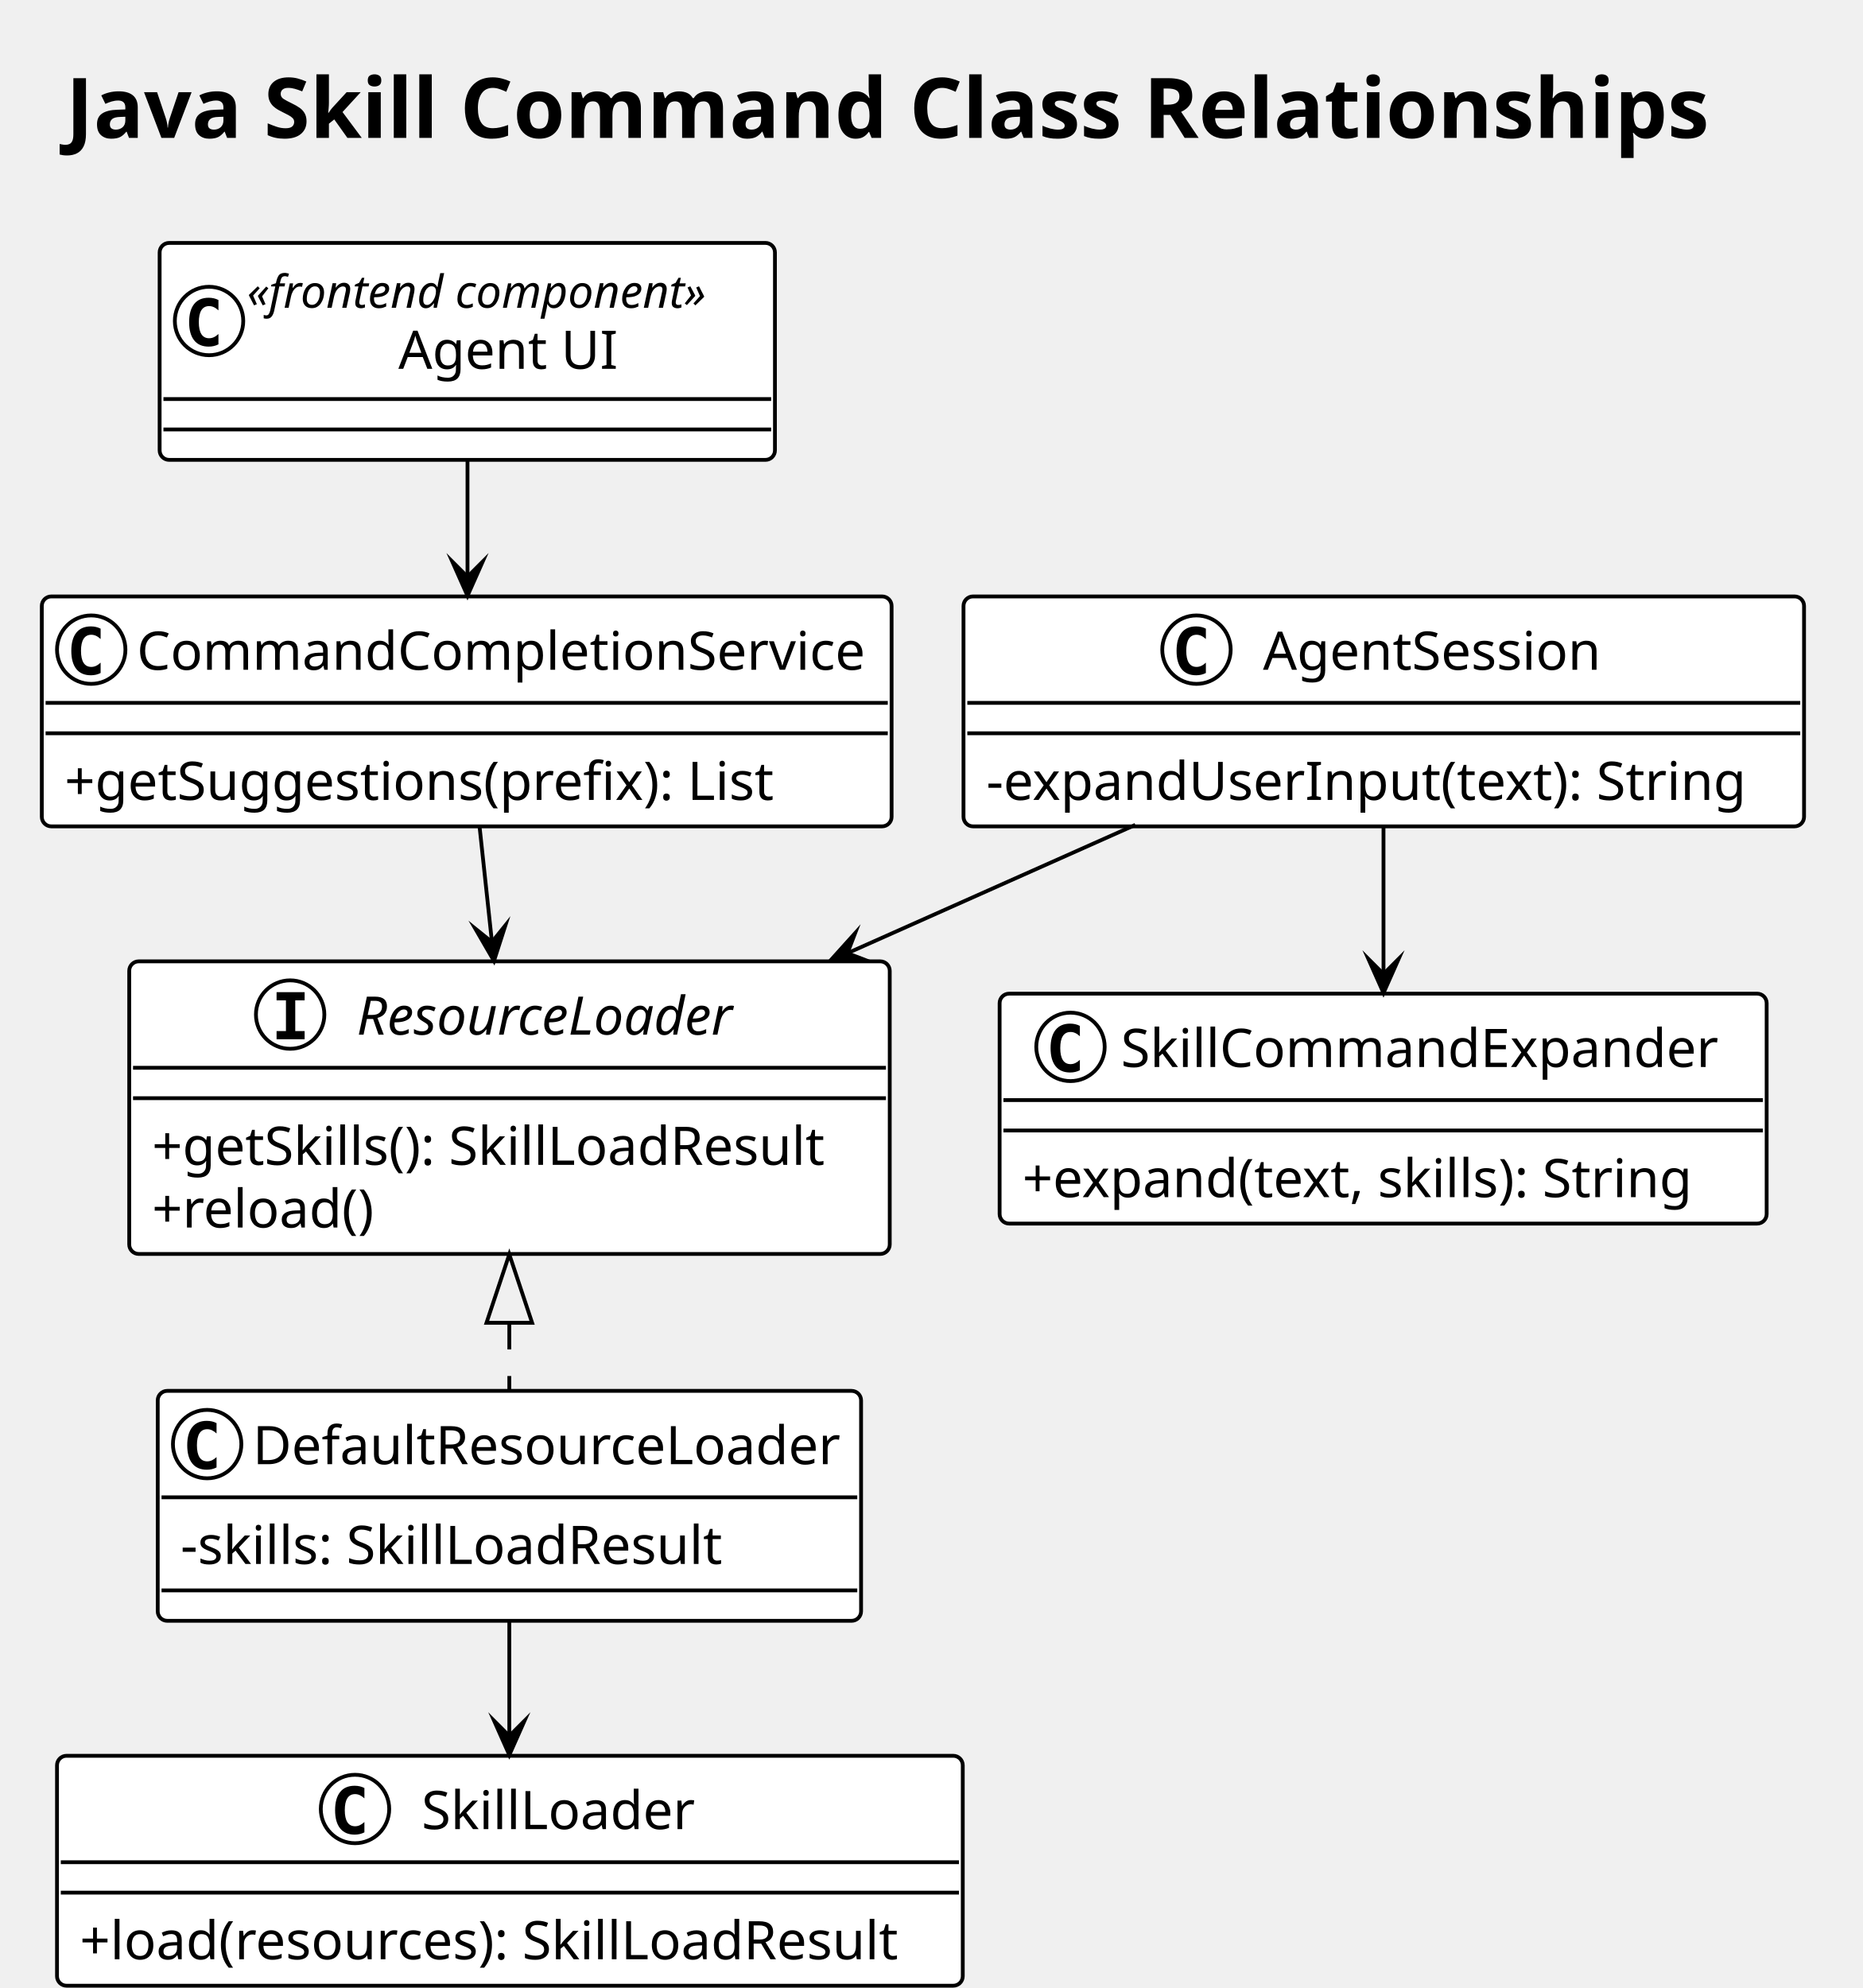
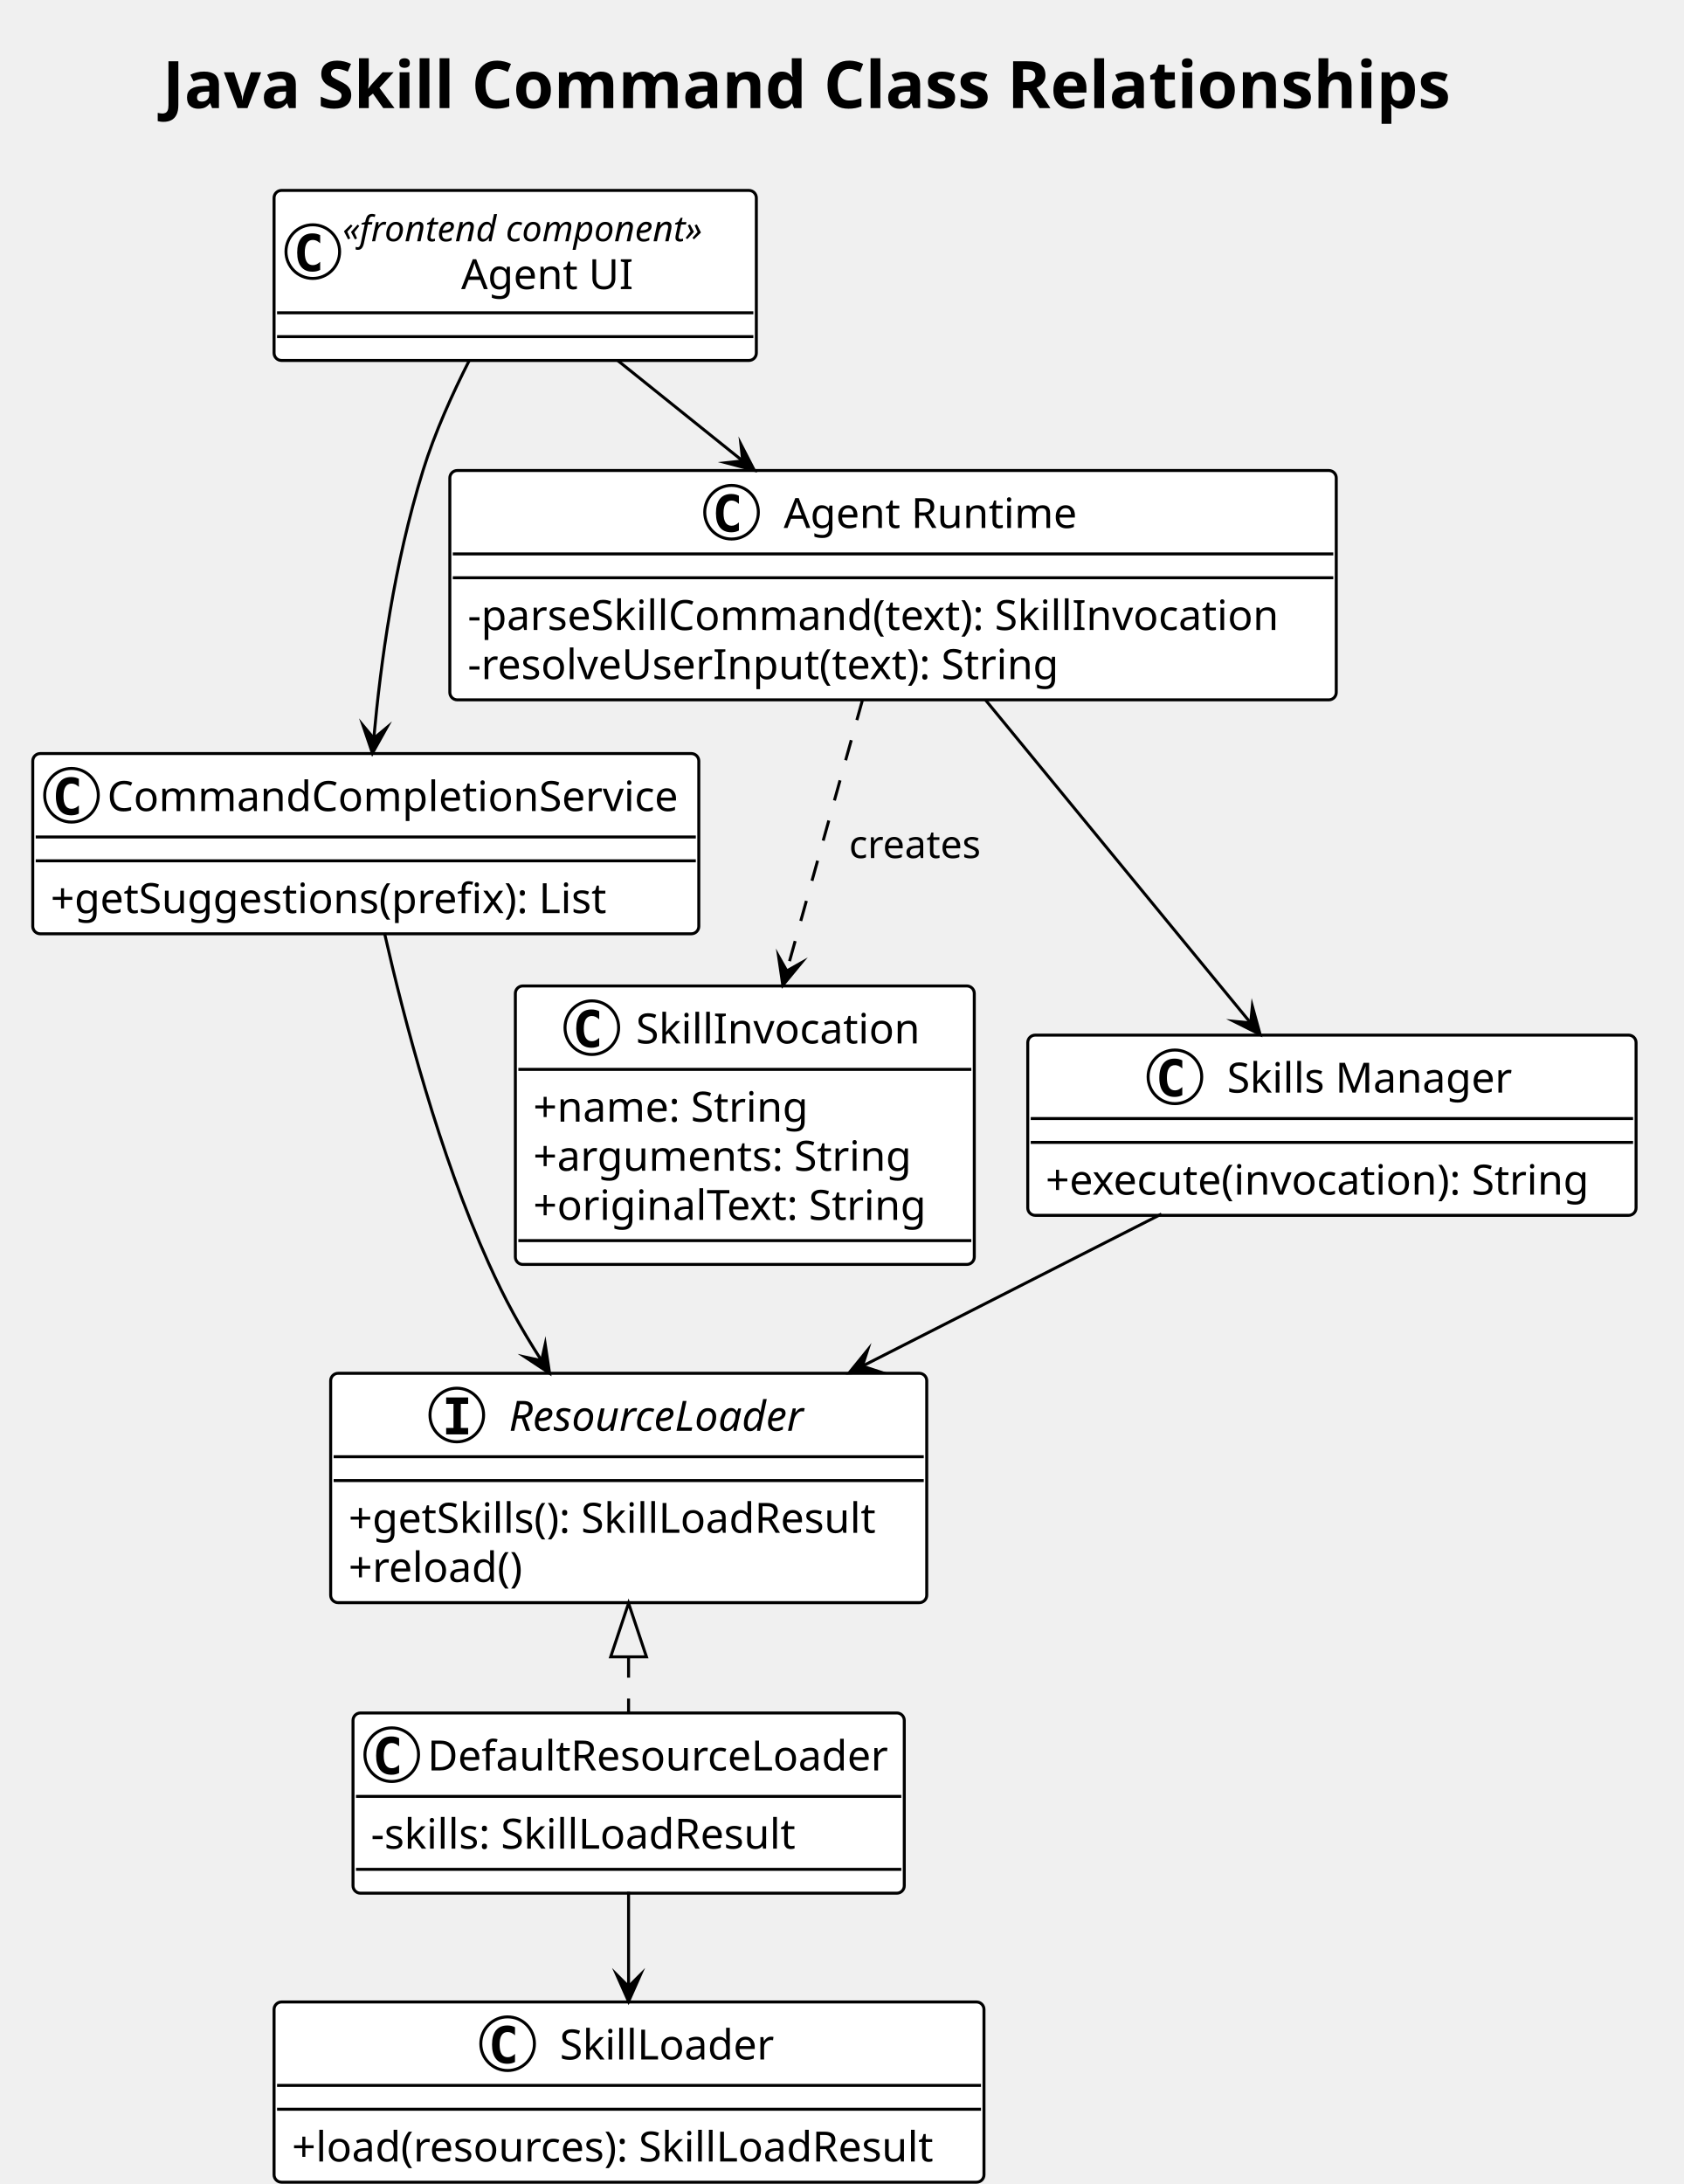
- <svg xmlns="http://www.w3.org/2000/svg" contentStyleType="text/css" data-diagram-type="CLASS" height="523px" preserveAspectRatio="none" style="width:490px;height:523px;" version="1.1" viewBox="0 0 490 523" width="490px" zoomAndPan="magnify">
+ <svg xmlns="http://www.w3.org/2000/svg" contentStyleType="text/css" data-diagram-type="CLASS" height="733px" preserveAspectRatio="none" style="width:565px;height:733px;" version="1.1" viewBox="0 0 565 733" width="565px" zoomAndPan="magnify">
  <defs />
  <g>
-     <g class="title" data-source-line="334">
-       <text fill="#000000" font-family="'sans-serif'" font-size="22" font-weight="700" lengthAdjust="spacing" textLength="453.857" x="17.321" y="36.27">Java Skill Command Class Relationships</text>
+     <g class="title" data-source-line="285">
+       <text fill="#000000" font-family="'sans-serif'" font-size="22" font-weight="700" lengthAdjust="spacing" textLength="453.857" x="54.571" y="36.27">Java Skill Command Class Relationships</text>
    </g>
-     <g class="entity" data-qualified-name="ResourceLoader" data-source-line="336" id="ent0001">
-       <rect fill="#FFFFFF" height="76.977" rx="2.5" ry="2.5" style="stroke:#000000;stroke-width:1;" width="200.091" x="34" y="252.91" />
-       <ellipse cx="76.339" cy="266.91" fill="#FFFFFF" rx="9" ry="9" style="stroke:#000000;stroke-width:1;" />
-       <path d="M72.767,263.175 L72.767,261.017 L80.147,261.017 L80.147,263.175 L77.681,263.175 L77.681,271.252 L80.147,271.252 L80.147,273.41 L72.767,273.41 L72.767,271.252 L75.232,271.252 L75.232,263.175 Z " fill="#000000" />
-       <text fill="#000000" font-family="'sans-serif'" font-size="14" font-style="italic" lengthAdjust="spacing" textLength="107.912" x="93.839" y="272.201">ResourceLoader</text>
-       <line style="stroke:#000000;stroke-width:1;" x1="35" x2="233.091" y1="280.91" y2="280.91" />
-       <line style="stroke:#000000;stroke-width:1;" x1="35" x2="233.091" y1="288.91" y2="288.91" />
-       <text fill="#000000" font-family="'sans-serif'" font-size="14" lengthAdjust="spacing" textLength="188.091" x="40" y="306.445">+getSkills(): SkillLoadResult</text>
-       <text fill="#000000" font-family="'sans-serif'" font-size="14" lengthAdjust="spacing" textLength="62.952" x="40" y="322.934">+reload()</text>
+     <g class="entity" data-qualified-name="ResourceLoader" data-source-line="287" id="ent0001">
+       <rect fill="#FFFFFF" height="76.977" rx="2.5" ry="2.5" style="stroke:#000000;stroke-width:1;" width="200.091" x="111" y="460.91" />
+       <ellipse cx="153.339" cy="474.91" fill="#FFFFFF" rx="9" ry="9" style="stroke:#000000;stroke-width:1;" />
+       <path d="M149.767,471.175 L149.767,469.017 L157.147,469.017 L157.147,471.175 L154.681,471.175 L154.681,479.252 L157.147,479.252 L157.147,481.41 L149.767,481.41 L149.767,479.252 L152.232,479.252 L152.232,471.175 Z " fill="#000000" />
+       <text fill="#000000" font-family="'sans-serif'" font-size="14" font-style="italic" lengthAdjust="spacing" textLength="107.912" x="170.839" y="480.201">ResourceLoader</text>
+       <line style="stroke:#000000;stroke-width:1;" x1="112" x2="310.091" y1="488.91" y2="488.91" />
+       <line style="stroke:#000000;stroke-width:1;" x1="112" x2="310.091" y1="496.91" y2="496.91" />
+       <text fill="#000000" font-family="'sans-serif'" font-size="14" lengthAdjust="spacing" textLength="188.091" x="117" y="514.445">+getSkills(): SkillLoadResult</text>
+       <text fill="#000000" font-family="'sans-serif'" font-size="14" lengthAdjust="spacing" textLength="62.952" x="117" y="530.934">+reload()</text>
    </g>
-     <g class="entity" data-qualified-name="DefaultResourceLoader" data-source-line="340" id="ent0002">
-       <rect fill="#FFFFFF" height="60.488" rx="2.5" ry="2.5" style="stroke:#000000;stroke-width:1;" width="185.049" x="41.5" y="365.91" />
-       <ellipse cx="54.5" cy="379.91" fill="#FFFFFF" rx="9" ry="9" style="stroke:#000000;stroke-width:1;" />
-       <path d="M56.973,386.053 Q56.392,386.352 55.753,386.502 Q55.114,386.651 54.408,386.651 Q51.901,386.651 50.581,384.999 Q49.262,383.347 49.262,380.226 Q49.262,377.097 50.581,375.445 Q51.901,373.793 54.408,373.793 Q55.114,373.793 55.761,373.942 Q56.409,374.092 56.973,374.391 L56.973,377.113 Q56.342,376.532 55.749,376.262 Q55.155,375.993 54.524,375.993 Q53.18,375.993 52.495,377.059 Q51.81,378.126 51.81,380.226 Q51.81,382.318 52.495,383.385 Q53.18,384.451 54.524,384.451 Q55.155,384.451 55.749,384.181 Q56.342,383.912 56.973,383.331 Z " fill="#000000" />
-       <text fill="#000000" font-family="'sans-serif'" font-size="14" lengthAdjust="spacing" textLength="157.049" x="66.5" y="385.201">DefaultResourceLoader</text>
-       <line style="stroke:#000000;stroke-width:1;" x1="42.5" x2="225.549" y1="393.91" y2="393.91" />
-       <text fill="#000000" font-family="'sans-serif'" font-size="14" lengthAdjust="spacing" textLength="153.788" x="47.5" y="411.445">-skills: SkillLoadResult</text>
-       <line style="stroke:#000000;stroke-width:1;" x1="42.5" x2="225.549" y1="418.398" y2="418.398" />
+     <g class="entity" data-qualified-name="DefaultResourceLoader" data-source-line="291" id="ent0002">
+       <rect fill="#FFFFFF" height="60.488" rx="2.5" ry="2.5" style="stroke:#000000;stroke-width:1;" width="185.049" x="118.5" y="574.91" />
+       <ellipse cx="131.5" cy="588.91" fill="#FFFFFF" rx="9" ry="9" style="stroke:#000000;stroke-width:1;" />
+       <path d="M133.973,595.053 Q133.392,595.352 132.753,595.501 Q132.114,595.651 131.408,595.651 Q128.901,595.651 127.582,593.999 Q126.262,592.347 126.262,589.226 Q126.262,586.097 127.582,584.445 Q128.901,582.793 131.408,582.793 Q132.114,582.793 132.761,582.942 Q133.409,583.092 133.973,583.391 L133.973,586.113 Q133.342,585.532 132.749,585.263 Q132.155,584.993 131.524,584.993 Q130.18,584.993 129.495,586.059 Q128.81,587.126 128.81,589.226 Q128.81,591.318 129.495,592.385 Q130.18,593.451 131.524,593.451 Q132.155,593.451 132.749,593.181 Q133.342,592.912 133.973,592.331 Z " fill="#000000" />
+       <text fill="#000000" font-family="'sans-serif'" font-size="14" lengthAdjust="spacing" textLength="157.049" x="143.5" y="594.201">DefaultResourceLoader</text>
+       <line style="stroke:#000000;stroke-width:1;" x1="119.5" x2="302.549" y1="602.91" y2="602.91" />
+       <text fill="#000000" font-family="'sans-serif'" font-size="14" lengthAdjust="spacing" textLength="153.788" x="124.5" y="620.445">-skills: SkillLoadResult</text>
+       <line style="stroke:#000000;stroke-width:1;" x1="119.5" x2="302.549" y1="627.398" y2="627.398" />
    </g>
-     <g class="entity" data-qualified-name="SkillLoader" data-source-line="343" id="ent0003">
-       <rect fill="#FFFFFF" height="60.488" rx="2.5" ry="2.5" style="stroke:#000000;stroke-width:1;" width="238.304" x="15" y="461.91" />
-       <ellipse cx="93.402" cy="475.91" fill="#FFFFFF" rx="9" ry="9" style="stroke:#000000;stroke-width:1;" />
-       <path d="M95.876,482.053 Q95.294,482.352 94.655,482.502 Q94.016,482.651 93.311,482.651 Q90.804,482.651 89.484,480.999 Q88.164,479.347 88.164,476.226 Q88.164,473.097 89.484,471.445 Q90.804,469.793 93.311,469.793 Q94.016,469.793 94.664,469.942 Q95.311,470.092 95.876,470.391 L95.876,473.113 Q95.245,472.532 94.651,472.262 Q94.058,471.993 93.427,471.993 Q92.082,471.993 91.397,473.059 Q90.712,474.126 90.712,476.226 Q90.712,478.318 91.397,479.385 Q92.082,480.451 93.427,480.451 Q94.058,480.451 94.651,480.181 Q95.245,479.912 95.876,479.331 Z " fill="#000000" />
-       <text fill="#000000" font-family="'sans-serif'" font-size="14" lengthAdjust="spacing" textLength="73.999" x="110.902" y="481.201">SkillLoader</text>
-       <line style="stroke:#000000;stroke-width:1;" x1="16" x2="252.304" y1="489.91" y2="489.91" />
-       <line style="stroke:#000000;stroke-width:1;" x1="16" x2="252.304" y1="497.91" y2="497.91" />
-       <text fill="#000000" font-family="'sans-serif'" font-size="14" lengthAdjust="spacing" textLength="226.304" x="21" y="515.445">+load(resources): SkillLoadResult</text>
+     <g class="entity" data-qualified-name="SkillLoader" data-source-line="294" id="ent0003">
+       <rect fill="#FFFFFF" height="60.488" rx="2.5" ry="2.5" style="stroke:#000000;stroke-width:1;" width="238.304" x="92" y="671.91" />
+       <ellipse cx="170.402" cy="685.91" fill="#FFFFFF" rx="9" ry="9" style="stroke:#000000;stroke-width:1;" />
+       <path d="M172.875,692.053 Q172.294,692.352 171.655,692.501 Q171.016,692.651 170.31,692.651 Q167.804,692.651 166.484,690.999 Q165.164,689.347 165.164,686.226 Q165.164,683.097 166.484,681.445 Q167.804,679.793 170.31,679.793 Q171.016,679.793 171.664,679.942 Q172.311,680.092 172.875,680.391 L172.875,683.113 Q172.245,682.532 171.651,682.263 Q171.058,681.993 170.427,681.993 Q169.082,681.993 168.397,683.059 Q167.712,684.126 167.712,686.226 Q167.712,688.318 168.397,689.385 Q169.082,690.451 170.427,690.451 Q171.058,690.451 171.651,690.181 Q172.245,689.912 172.875,689.331 Z " fill="#000000" />
+       <text fill="#000000" font-family="'sans-serif'" font-size="14" lengthAdjust="spacing" textLength="73.999" x="187.902" y="691.201">SkillLoader</text>
+       <line style="stroke:#000000;stroke-width:1;" x1="93" x2="329.304" y1="699.91" y2="699.91" />
+       <line style="stroke:#000000;stroke-width:1;" x1="93" x2="329.304" y1="707.91" y2="707.91" />
+       <text fill="#000000" font-family="'sans-serif'" font-size="14" lengthAdjust="spacing" textLength="226.304" x="98" y="725.445">+load(resources): SkillLoadResult</text>
    </g>
-     <g class="entity" data-qualified-name="SkillCommandExpander" data-source-line="346" id="ent0004">
-       <rect fill="#FFFFFF" height="60.488" rx="2.5" ry="2.5" style="stroke:#000000;stroke-width:1;" width="201.807" x="263" y="261.41" />
-       <ellipse cx="281.643" cy="275.41" fill="#FFFFFF" rx="9" ry="9" style="stroke:#000000;stroke-width:1;" />
-       <path d="M284.116,281.553 Q283.535,281.852 282.896,282.002 Q282.257,282.151 281.551,282.151 Q279.044,282.151 277.725,280.499 Q276.405,278.847 276.405,275.726 Q276.405,272.597 277.725,270.945 Q279.044,269.293 281.551,269.293 Q282.257,269.293 282.904,269.442 Q283.552,269.592 284.116,269.891 L284.116,272.613 Q283.485,272.032 282.892,271.762 Q282.298,271.493 281.667,271.493 Q280.323,271.493 279.638,272.559 Q278.953,273.626 278.953,275.726 Q278.953,277.818 279.638,278.885 Q280.323,279.951 281.667,279.951 Q282.298,279.951 282.892,279.681 Q283.485,279.412 284.116,278.831 Z " fill="#000000" />
-       <text fill="#000000" font-family="'sans-serif'" font-size="14" lengthAdjust="spacing" textLength="161.267" x="294.897" y="280.701">SkillCommandExpander</text>
-       <line style="stroke:#000000;stroke-width:1;" x1="264" x2="463.807" y1="289.41" y2="289.41" />
-       <line style="stroke:#000000;stroke-width:1;" x1="264" x2="463.807" y1="297.41" y2="297.41" />
-       <text fill="#000000" font-family="'sans-serif'" font-size="14" lengthAdjust="spacing" textLength="189.807" x="269" y="314.945">+expand(text, skills): String</text>
+     <g class="entity" data-qualified-name="SkillInvocation" data-source-line="297" id="ent0004">
+       <rect fill="#FFFFFF" height="93.465" rx="2.5" ry="2.5" style="stroke:#000000;stroke-width:1;" width="154.051" x="173" y="330.91" />
+       <ellipse cx="198.666" cy="344.91" fill="#FFFFFF" rx="9" ry="9" style="stroke:#000000;stroke-width:1;" />
+       <path d="M201.139,351.053 Q200.558,351.352 199.919,351.502 Q199.28,351.651 198.574,351.651 Q196.067,351.651 194.748,349.999 Q193.428,348.347 193.428,345.226 Q193.428,342.097 194.748,340.445 Q196.067,338.793 198.574,338.793 Q199.28,338.793 199.927,338.942 Q200.575,339.092 201.139,339.391 L201.139,342.113 Q200.508,341.532 199.915,341.262 Q199.321,340.993 198.69,340.993 Q197.346,340.993 196.661,342.059 Q195.976,343.126 195.976,345.226 Q195.976,347.318 196.661,348.385 Q197.346,349.451 198.69,349.451 Q199.321,349.451 199.915,349.181 Q200.508,348.912 201.139,348.331 Z " fill="#000000" />
+       <text fill="#000000" font-family="'sans-serif'" font-size="14" lengthAdjust="spacing" textLength="97.904" x="213.481" y="350.201">SkillInvocation</text>
+       <line style="stroke:#000000;stroke-width:1;" x1="174" x2="326.051" y1="358.91" y2="358.91" />
+       <text fill="#000000" font-family="'sans-serif'" font-size="14" lengthAdjust="spacing" textLength="97.248" x="179" y="376.445">+name: String</text>
+       <text fill="#000000" font-family="'sans-serif'" font-size="14" lengthAdjust="spacing" textLength="132.768" x="179" y="392.934">+arguments: String</text>
+       <text fill="#000000" font-family="'sans-serif'" font-size="14" lengthAdjust="spacing" textLength="142.051" x="179" y="409.422">+originalText: String</text>
+       <line style="stroke:#000000;stroke-width:1;" x1="174" x2="326.051" y1="416.375" y2="416.375" />
    </g>
-     <g class="entity" data-qualified-name="CommandCompletionService" data-source-line="349" id="ent0005">
-       <rect fill="#FFFFFF" height="60.488" rx="2.5" ry="2.5" style="stroke:#000000;stroke-width:1;" width="223.576" x="11" y="156.91" />
-       <ellipse cx="24" cy="170.91" fill="#FFFFFF" rx="9" ry="9" style="stroke:#000000;stroke-width:1;" />
-       <path d="M26.473,177.053 Q25.892,177.352 25.253,177.501 Q24.614,177.651 23.908,177.651 Q21.401,177.651 20.081,175.999 Q18.762,174.347 18.762,171.226 Q18.762,168.097 20.081,166.445 Q21.401,164.793 23.908,164.793 Q24.614,164.793 25.261,164.942 Q25.909,165.092 26.473,165.391 L26.473,168.113 Q25.842,167.532 25.249,167.262 Q24.655,166.993 24.024,166.993 Q22.68,166.993 21.995,168.059 Q21.31,169.126 21.31,171.226 Q21.31,173.318 21.995,174.385 Q22.68,175.451 24.024,175.451 Q24.655,175.451 25.249,175.181 Q25.842,174.912 26.473,174.331 Z " fill="#000000" />
-       <text fill="#000000" font-family="'sans-serif'" font-size="14" lengthAdjust="spacing" textLength="195.576" x="36" y="176.201">CommandCompletionService</text>
-       <line style="stroke:#000000;stroke-width:1;" x1="12" x2="233.576" y1="184.91" y2="184.91" />
-       <line style="stroke:#000000;stroke-width:1;" x1="12" x2="233.576" y1="192.91" y2="192.91" />
-       <text fill="#000000" font-family="'sans-serif'" font-size="14" lengthAdjust="spacing" textLength="197.196" x="17" y="210.445">+getSuggestions(prefix): List</text>
+     <g class="entity" data-qualified-name="SkillsManager" data-source-line="302" id="ent0005">
+       <rect fill="#FFFFFF" height="60.488" rx="2.5" ry="2.5" style="stroke:#000000;stroke-width:1;" width="204.199" x="345" y="347.41" />
+       <ellipse cx="394.401" cy="361.41" fill="#FFFFFF" rx="9" ry="9" style="stroke:#000000;stroke-width:1;" />
+       <path d="M396.874,367.553 Q396.293,367.852 395.654,368.002 Q395.015,368.151 394.309,368.151 Q391.802,368.151 390.482,366.499 Q389.163,364.847 389.163,361.726 Q389.163,358.597 390.482,356.945 Q391.802,355.293 394.309,355.293 Q395.015,355.293 395.662,355.442 Q396.31,355.592 396.874,355.891 L396.874,358.613 Q396.243,358.032 395.65,357.762 Q395.056,357.493 394.425,357.493 Q393.081,357.493 392.396,358.559 Q391.711,359.626 391.711,361.726 Q391.711,363.818 392.396,364.885 Q393.081,365.951 394.425,365.951 Q395.056,365.951 395.65,365.681 Q396.243,365.412 396.874,364.831 Z " fill="#000000" />
+       <text fill="#000000" font-family="'sans-serif'" font-size="14" lengthAdjust="spacing" textLength="97.897" x="411.901" y="366.701">Skills Manager</text>
+       <line style="stroke:#000000;stroke-width:1;" x1="346" x2="548.199" y1="375.41" y2="375.41" />
+       <line style="stroke:#000000;stroke-width:1;" x1="346" x2="548.199" y1="383.41" y2="383.41" />
+       <text fill="#000000" font-family="'sans-serif'" font-size="14" lengthAdjust="spacing" textLength="192.199" x="351" y="400.945">+execute(invocation): String</text>
    </g>
-     <g class="entity" data-qualified-name="AgentUI" data-source-line="352" id="ent0006">
-       <rect fill="#FFFFFF" height="57.072" rx="2.5" ry="2.5" style="stroke:#000000;stroke-width:1;" width="161.889" x="42" y="63.91" />
-       <ellipse cx="55" cy="84.446" fill="#FFFFFF" rx="9" ry="9" style="stroke:#000000;stroke-width:1;" />
-       <path d="M57.473,90.589 Q56.892,90.888 56.253,91.038 Q55.614,91.187 54.908,91.187 Q52.401,91.187 51.081,89.535 Q49.762,87.883 49.762,84.762 Q49.762,81.633 51.081,79.981 Q52.401,78.329 54.908,78.329 Q55.614,78.329 56.261,78.478 Q56.909,78.628 57.473,78.927 L57.473,81.649 Q56.842,81.068 56.249,80.799 Q55.655,80.529 55.024,80.529 Q53.68,80.529 52.995,81.596 Q52.31,82.662 52.31,84.762 Q52.31,86.854 52.995,87.921 Q53.68,88.987 55.024,88.987 Q55.655,88.987 56.249,88.718 Q56.842,88.448 57.473,87.867 Z " fill="#000000" />
-       <text fill="#000000" font-family="Verdana" font-size="12" font-style="italic" lengthAdjust="spacing" textLength="137.889" x="65" y="80.975">«frontend component»</text>
-       <text fill="#000000" font-family="'sans-serif'" font-size="14" lengthAdjust="spacing" textLength="58.276" x="104.806" y="97.029">Agent UI</text>
-       <line style="stroke:#000000;stroke-width:1;" x1="43" x2="202.889" y1="104.982" y2="104.982" />
-       <line style="stroke:#000000;stroke-width:1;" x1="43" x2="202.889" y1="112.982" y2="112.982" />
+     <g class="entity" data-qualified-name="CommandCompletionService" data-source-line="305" id="ent0006">
+       <rect fill="#FFFFFF" height="60.488" rx="2.5" ry="2.5" style="stroke:#000000;stroke-width:1;" width="223.576" x="11" y="252.91" />
+       <ellipse cx="24" cy="266.91" fill="#FFFFFF" rx="9" ry="9" style="stroke:#000000;stroke-width:1;" />
+       <path d="M26.473,273.053 Q25.892,273.352 25.253,273.502 Q24.614,273.651 23.908,273.651 Q21.401,273.651 20.081,271.999 Q18.762,270.347 18.762,267.226 Q18.762,264.097 20.081,262.445 Q21.401,260.793 23.908,260.793 Q24.614,260.793 25.261,260.942 Q25.909,261.092 26.473,261.391 L26.473,264.113 Q25.842,263.532 25.249,263.262 Q24.655,262.993 24.024,262.993 Q22.68,262.993 21.995,264.059 Q21.31,265.126 21.31,267.226 Q21.31,269.318 21.995,270.385 Q22.68,271.451 24.024,271.451 Q24.655,271.451 25.249,271.181 Q25.842,270.912 26.473,270.331 Z " fill="#000000" />
+       <text fill="#000000" font-family="'sans-serif'" font-size="14" lengthAdjust="spacing" textLength="195.576" x="36" y="272.201">CommandCompletionService</text>
+       <line style="stroke:#000000;stroke-width:1;" x1="12" x2="233.576" y1="280.91" y2="280.91" />
+       <line style="stroke:#000000;stroke-width:1;" x1="12" x2="233.576" y1="288.91" y2="288.91" />
+       <text fill="#000000" font-family="'sans-serif'" font-size="14" lengthAdjust="spacing" textLength="197.196" x="17" y="306.445">+getSuggestions(prefix): List</text>
    </g>
-     <g class="entity" data-qualified-name="AgentSession" data-source-line="353" id="ent0007">
-       <rect fill="#FFFFFF" height="60.488" rx="2.5" ry="2.5" style="stroke:#000000;stroke-width:1;" width="221.145" x="253.5" y="156.91" />
-       <ellipse cx="314.792" cy="170.91" fill="#FFFFFF" rx="9" ry="9" style="stroke:#000000;stroke-width:1;" />
-       <path d="M317.265,177.053 Q316.684,177.352 316.045,177.501 Q315.406,177.651 314.7,177.651 Q312.193,177.651 310.873,175.999 Q309.554,174.347 309.554,171.226 Q309.554,168.097 310.873,166.445 Q312.193,164.793 314.7,164.793 Q315.406,164.793 316.053,164.942 Q316.701,165.092 317.265,165.391 L317.265,168.113 Q316.634,167.532 316.041,167.262 Q315.447,166.993 314.816,166.993 Q313.472,166.993 312.787,168.059 Q312.102,169.126 312.102,171.226 Q312.102,173.318 312.787,174.385 Q313.472,175.451 314.816,175.451 Q315.447,175.451 316.041,175.181 Q316.634,174.912 317.265,174.331 Z " fill="#000000" />
-       <text fill="#000000" font-family="'sans-serif'" font-size="14" lengthAdjust="spacing" textLength="91.061" x="332.292" y="176.201">AgentSession</text>
-       <line style="stroke:#000000;stroke-width:1;" x1="254.5" x2="473.646" y1="184.91" y2="184.91" />
-       <line style="stroke:#000000;stroke-width:1;" x1="254.5" x2="473.646" y1="192.91" y2="192.91" />
-       <text fill="#000000" font-family="'sans-serif'" font-size="14" lengthAdjust="spacing" textLength="209.145" x="259.5" y="210.445">-expandUserInput(text): String</text>
+     <g class="entity" data-qualified-name="AgentUI" data-source-line="308" id="ent0007">
+       <rect fill="#FFFFFF" height="57.072" rx="2.5" ry="2.5" style="stroke:#000000;stroke-width:1;" width="161.889" x="92" y="63.91" />
+       <ellipse cx="105" cy="84.446" fill="#FFFFFF" rx="9" ry="9" style="stroke:#000000;stroke-width:1;" />
+       <path d="M107.473,90.589 Q106.892,90.888 106.253,91.038 Q105.614,91.187 104.908,91.187 Q102.401,91.187 101.082,89.535 Q99.762,87.883 99.762,84.762 Q99.762,81.633 101.082,79.981 Q102.401,78.329 104.908,78.329 Q105.614,78.329 106.261,78.478 Q106.909,78.628 107.473,78.927 L107.473,81.649 Q106.842,81.068 106.249,80.799 Q105.655,80.529 105.024,80.529 Q103.68,80.529 102.995,81.596 Q102.31,82.662 102.31,84.762 Q102.31,86.854 102.995,87.921 Q103.68,88.987 105.024,88.987 Q105.655,88.987 106.249,88.718 Q106.842,88.448 107.473,87.867 Z " fill="#000000" />
+       <text fill="#000000" font-family="Verdana" font-size="12" font-style="italic" lengthAdjust="spacing" textLength="137.889" x="115" y="80.975">«frontend component»</text>
+       <text fill="#000000" font-family="'sans-serif'" font-size="14" lengthAdjust="spacing" textLength="58.276" x="154.806" y="97.029">Agent UI</text>
+       <line style="stroke:#000000;stroke-width:1;" x1="93" x2="252.889" y1="104.982" y2="104.982" />
+       <line style="stroke:#000000;stroke-width:1;" x1="93" x2="252.889" y1="112.982" y2="112.982" />
    </g>
-     <g class="link" data-entity-1="ent0001" data-entity-2="ent0002" data-link-type="extension" id="lnk8">
-       <polygon fill="none" points="134,329.995,128,347.995,140,347.995,134,329.995" style="stroke:#000000;stroke-width:1;stroke-linejoin:miter;stroke-miterlimit:10;" />
-       <path d="M134,347.995 C134,359.765 134,354.573 134,365.677" fill="none" style="stroke:#000000;stroke-width:1;stroke-dasharray:7,7;" />
+     <g class="entity" data-qualified-name="AgentRuntime" data-source-line="309" id="ent0008">
+       <rect fill="#FFFFFF" height="76.977" rx="2.5" ry="2.5" style="stroke:#000000;stroke-width:1;" width="297.558" x="151" y="157.91" />
+       <ellipse cx="245.566" cy="171.91" fill="#FFFFFF" rx="9" ry="9" style="stroke:#000000;stroke-width:1;" />
+       <path d="M248.039,178.053 Q247.458,178.352 246.819,178.501 Q246.18,178.651 245.474,178.651 Q242.967,178.651 241.648,176.999 Q240.328,175.347 240.328,172.226 Q240.328,169.097 241.648,167.445 Q242.967,165.793 245.474,165.793 Q246.18,165.793 246.827,165.942 Q247.475,166.092 248.039,166.391 L248.039,169.113 Q247.408,168.532 246.815,168.262 Q246.221,167.993 245.59,167.993 Q244.246,167.993 243.561,169.059 Q242.876,170.126 242.876,172.226 Q242.876,174.318 243.561,175.385 Q244.246,176.451 245.59,176.451 Q246.221,176.451 246.815,176.181 Q247.408,175.912 248.039,175.331 Z " fill="#000000" />
+       <text fill="#000000" font-family="'sans-serif'" font-size="14" lengthAdjust="spacing" textLength="100.926" x="263.066" y="177.201">Agent Runtime</text>
+       <line style="stroke:#000000;stroke-width:1;" x1="152" x2="447.558" y1="185.91" y2="185.91" />
+       <line style="stroke:#000000;stroke-width:1;" x1="152" x2="447.558" y1="193.91" y2="193.91" />
+       <text fill="#000000" font-family="'sans-serif'" font-size="14" lengthAdjust="spacing" textLength="285.558" x="157" y="211.445">-parseSkillCommand(text): SkillInvocation</text>
+       <text fill="#000000" font-family="'sans-serif'" font-size="14" lengthAdjust="spacing" textLength="207.074" x="157" y="227.934">-resolveUserInput(text): String</text>
    </g>
-     <g class="link" data-entity-1="ent0002" data-entity-2="ent0003" data-link-type="dependency" id="lnk9">
-       <polygon fill="#000000" points="134,461.701,138,452.701,134,456.701,130,452.701,134,461.701" style="stroke:#000000;stroke-width:1;stroke-linejoin:miter;stroke-miterlimit:10;" />
-       <path d="M134,426.137 C134,437.455 134,445.385 134,456.701" fill="none" style="stroke:#000000;stroke-width:1;" />
+     <g class="link" data-entity-1="ent0001" data-entity-2="ent0002" data-link-type="extension" id="lnk9">
+       <polygon fill="none" points="211,538.069,205,556.069,217,556.069,211,538.069" style="stroke:#000000;stroke-width:1;stroke-linejoin:miter;stroke-miterlimit:10;" />
+       <path d="M211,556.069 C211,568.207 211,563.464 211,574.881" fill="none" style="stroke:#000000;stroke-width:1;stroke-dasharray:7,7;" />
    </g>
-     <g class="link" data-entity-1="ent0007" data-entity-2="ent0001" data-link-type="dependency" id="lnk10">
-       <polygon fill="#000000" points="218.399,252.798,228.248,252.788,222.966,250.762,224.991,245.481,218.399,252.798" style="stroke:#000000;stroke-width:1;stroke-linejoin:miter;stroke-miterlimit:10;" />
-       <path d="M298.706,217.008 C273.738,228.135 249.466,238.952 222.966,250.762" fill="none" style="stroke:#000000;stroke-width:1;" />
+     <g class="link" data-entity-1="ent0002" data-entity-2="ent0003" data-link-type="dependency" id="lnk10">
+       <polygon fill="#000000" points="211,671.741,215,662.741,211,666.741,207,662.741,211,671.741" style="stroke:#000000;stroke-width:1;stroke-linejoin:miter;stroke-miterlimit:10;" />
+       <path d="M211,634.929 C211,646.607 211,655.049 211,666.741" fill="none" style="stroke:#000000;stroke-width:1;" />
    </g>
-     <g class="link" data-entity-1="ent0007" data-entity-2="ent0004" data-link-type="dependency" id="lnk11">
-       <polygon fill="#000000" points="364,261.239,368,252.239,364,256.239,360,252.239,364,261.239" style="stroke:#000000;stroke-width:1;stroke-linejoin:miter;stroke-miterlimit:10;" />
-       <path d="M364,217.008 C364,230.858 364,242.38 364,256.239" fill="none" style="stroke:#000000;stroke-width:1;" />
+     <g class="link" data-entity-1="ent0008" data-entity-2="ent0004" data-link-type="dependency" id="lnk11">
+       <polygon fill="#000000" points="262.775,330.676,269.049,323.084,264.12,325.861,261.344,320.932,262.775,330.676" style="stroke:#000000;stroke-width:1;stroke-linejoin:miter;stroke-miterlimit:10;" />
+       <path d="M289.518,234.934 C281.729,262.819 272.408,296.189 264.12,325.861" fill="none" style="stroke:#000000;stroke-width:1;stroke-dasharray:7,7;" />
+       <text fill="#000000" font-family="'sans-serif'" font-size="13" lengthAdjust="spacing" textLength="45.132" x="285" y="287.978">creates</text>
    </g>
-     <g class="link" data-entity-1="ent0005" data-entity-2="ent0001" data-link-type="dependency" id="lnk12">
-       <polygon fill="#000000" points="129.964,252.798,132.98,243.422,129.43,247.826,125.026,244.276,129.964,252.798" style="stroke:#000000;stroke-width:1;stroke-linejoin:miter;stroke-miterlimit:10;" />
-       <path d="M126.123,217.008 C127.317,228.135 128.163,236.016 129.43,247.826" fill="none" style="stroke:#000000;stroke-width:1;" />
+     <g class="link" data-entity-1="ent0008" data-entity-2="ent0005" data-link-type="dependency" id="lnk12">
+       <polygon fill="#000000" points="423.007,347.195,420.387,337.701,419.834,343.331,414.204,342.778,423.007,347.195" style="stroke:#000000;stroke-width:1;stroke-linejoin:miter;stroke-miterlimit:10;" />
+       <path d="M330.816,234.934 C358.262,268.355 394.686,312.708 419.834,343.331" fill="none" style="stroke:#000000;stroke-width:1;" />
    </g>
-     <g class="link" data-entity-1="ent0006" data-entity-2="ent0005" data-link-type="dependency" id="lnk13">
-       <polygon fill="#000000" points="123,156.744,127,147.744,123,151.744,119,147.744,123,156.744" style="stroke:#000000;stroke-width:1;stroke-linejoin:miter;stroke-miterlimit:10;" />
-       <path d="M123,120.913 C123,132.203 123,140.287 123,151.744" fill="none" style="stroke:#000000;stroke-width:1;" />
+     <g class="link" data-entity-1="ent0005" data-entity-2="ent0001" data-link-type="dependency" id="lnk13">
+       <polygon fill="#000000" points="285.019,460.773,294.855,460.26,289.476,458.507,291.229,453.128,285.019,460.773" style="stroke:#000000;stroke-width:1;stroke-linejoin:miter;stroke-miterlimit:10;" />
+       <path d="M389.871,407.459 C358.359,423.482 323.328,441.294 289.476,458.507" fill="none" style="stroke:#000000;stroke-width:1;" />
+     </g>
+     <g class="link" data-entity-1="ent0006" data-entity-2="ent0001" data-link-type="dependency" id="lnk14">
+       <polygon fill="#000000" points="184.483,460.885,183.016,451.146,181.794,456.669,176.271,455.448,184.483,460.885" style="stroke:#000000;stroke-width:1;stroke-linejoin:miter;stroke-miterlimit:10;" />
+       <path d="M129.065,313.168 C135.633,342.088 147.438,387.204 164,423.91 C169.661,436.456 174.461,445.173 181.794,456.669" fill="none" style="stroke:#000000;stroke-width:1;" />
+     </g>
+     <g class="link" data-entity-1="ent0007" data-entity-2="ent0006" data-link-type="dependency" id="lnk15">
+       <polygon fill="#000000" points="125.015,252.802,129.821,244.204,125.472,247.822,121.854,243.474,125.015,252.802" style="stroke:#000000;stroke-width:1;stroke-linejoin:miter;stroke-miterlimit:10;" />
+       <path d="M157.552,120.934 C151.876,132.108 145.892,145.329 142,157.91 C132.216,189.535 127.809,222.341 125.472,247.822" fill="none" style="stroke:#000000;stroke-width:1;" />
+     </g>
+     <g class="link" data-entity-1="ent0007" data-entity-2="ent0008" data-link-type="dependency" id="lnk16">
+       <polygon fill="#000000" points="253.206,157.827,248.694,149.073,249.308,154.696,243.684,155.31,253.206,157.827" style="stroke:#000000;stroke-width:1;stroke-linejoin:miter;stroke-miterlimit:10;" />
+       <path d="M207.368,121.013 C221.472,132.341 234.126,142.504 249.308,154.696" fill="none" style="stroke:#000000;stroke-width:1;" />
    </g>
  </g>
</svg>
